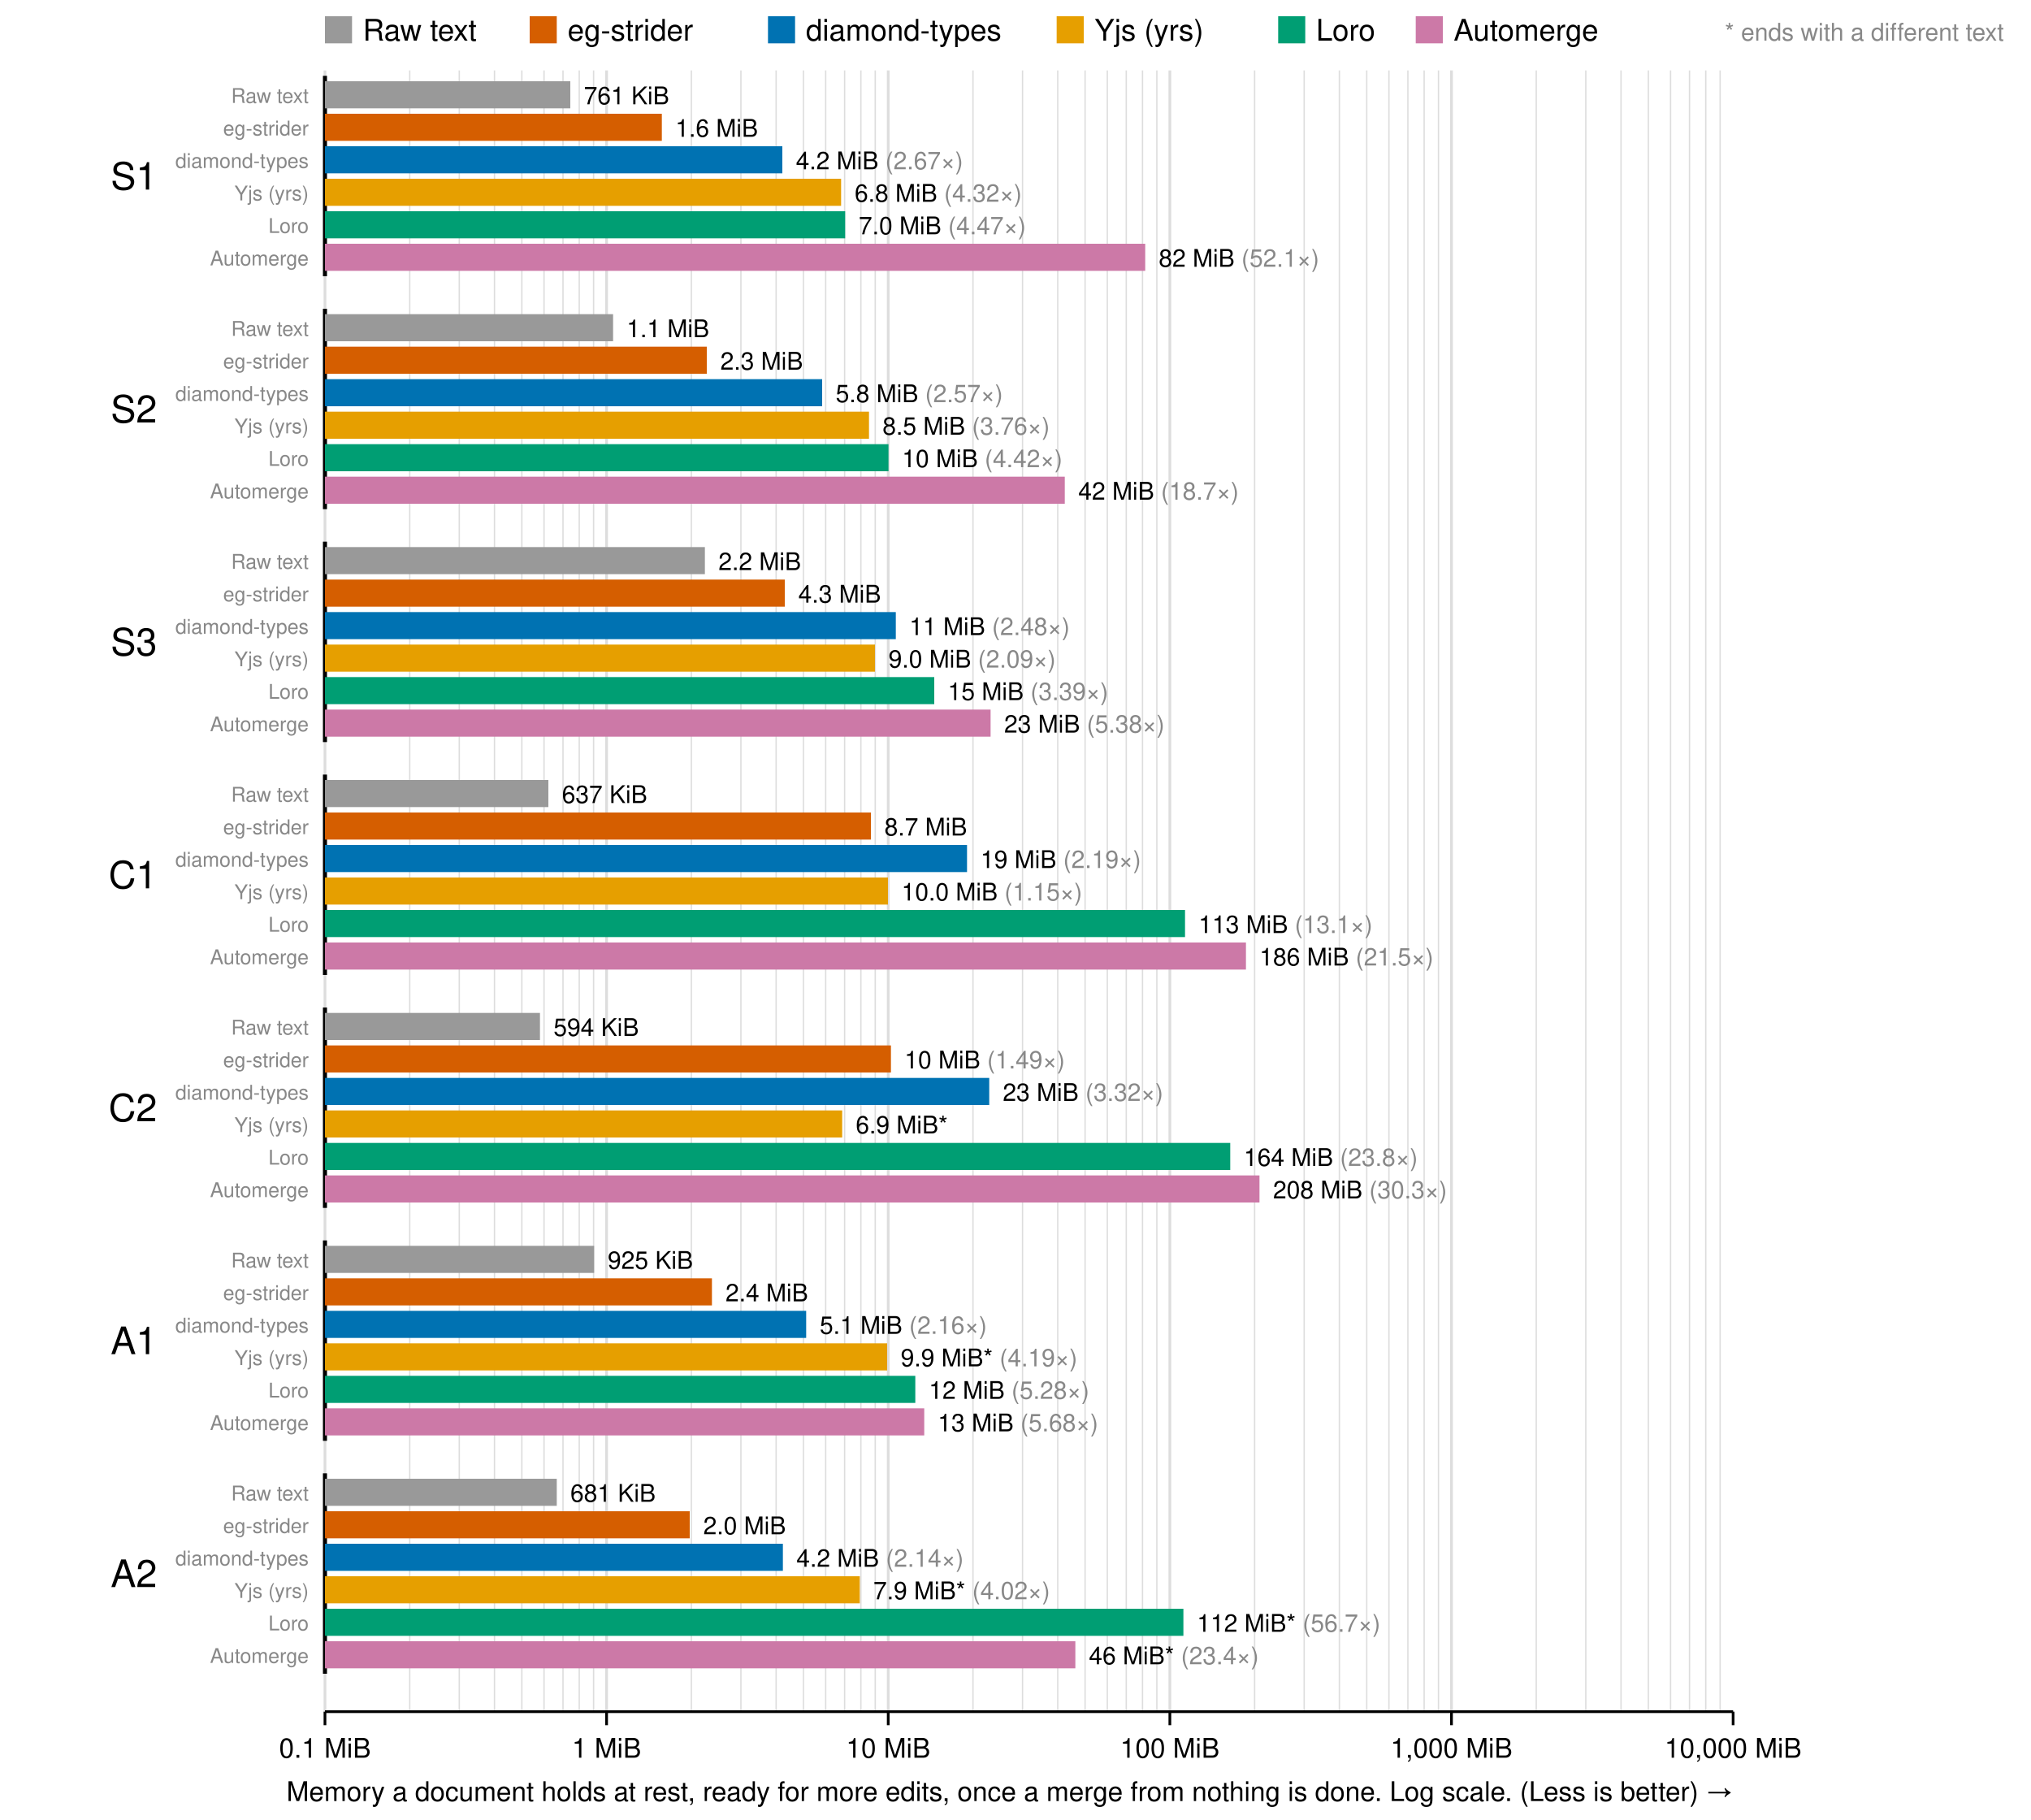
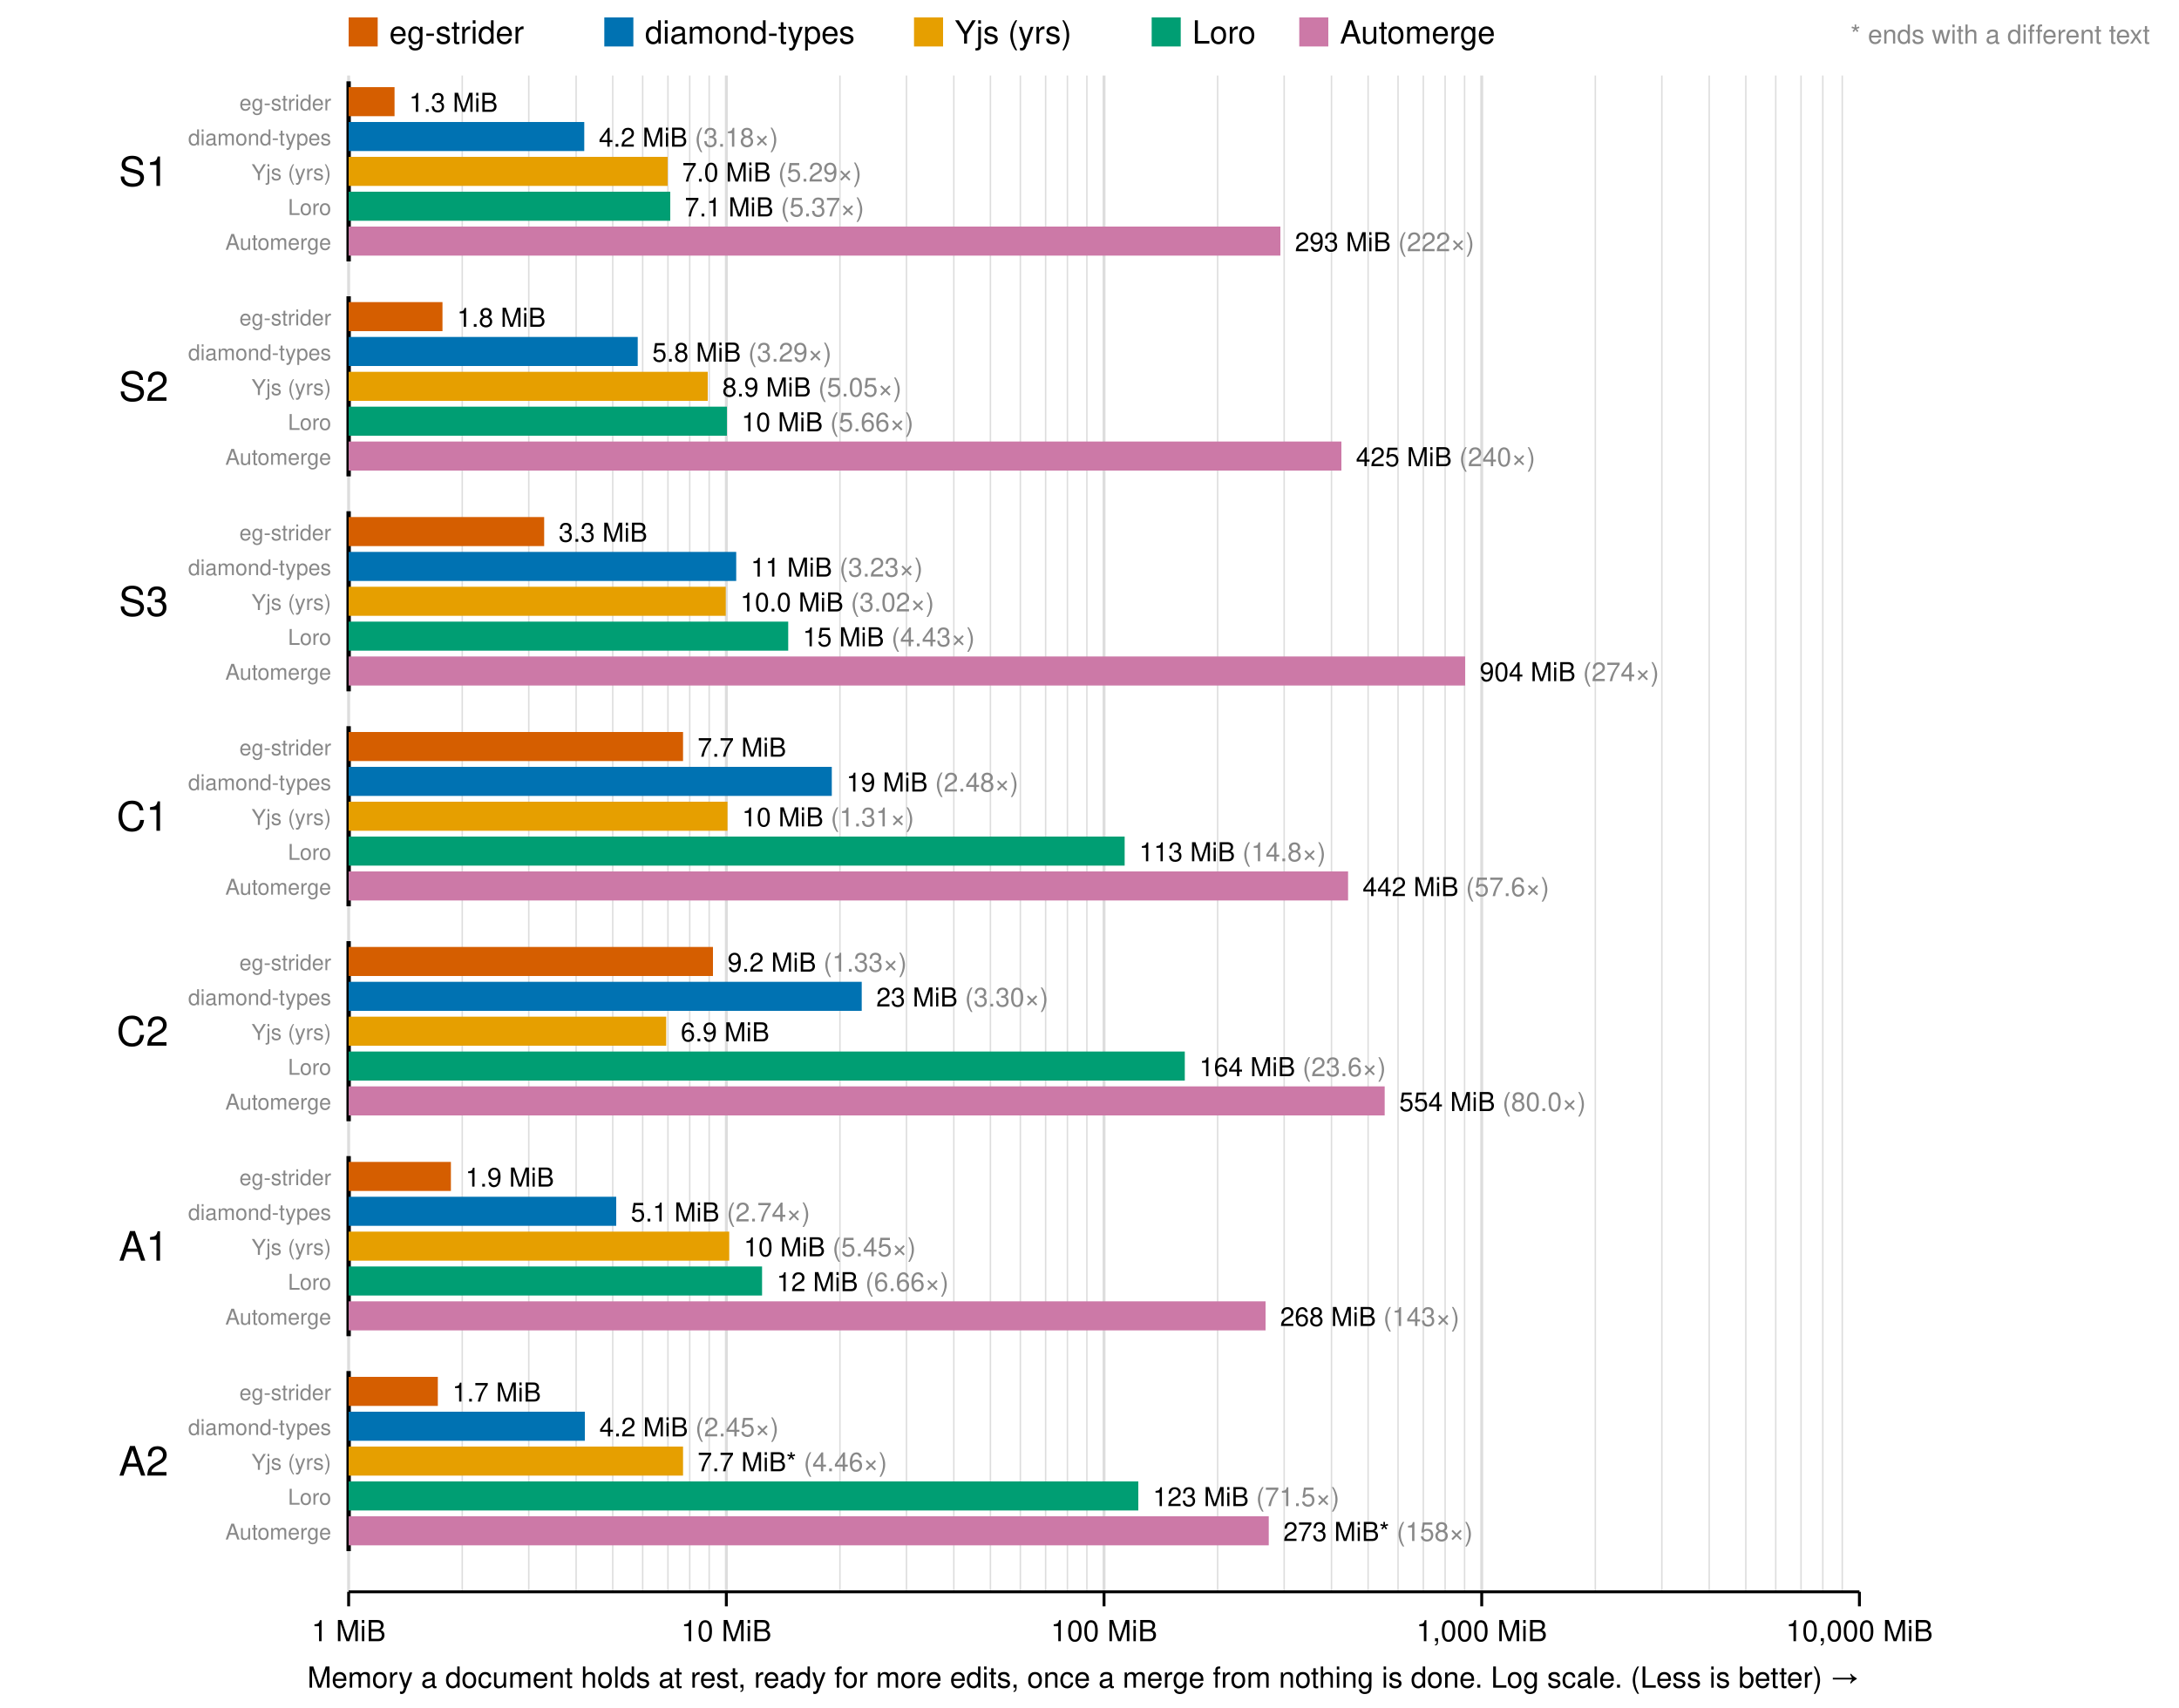
- <svg xmlns="http://www.w3.org/2000/svg" viewBox="0 0 750 672" font-family="Helvetica, Arial, sans-serif">
-   <rect width="750" height="672" fill="white" />
-   <rect x="120" y="6" width="10" height="10" fill="#999999" />
-   <text x="134" y="15" font-size="11">Raw text</text>
-   <rect x="195.6" y="6" width="10" height="10" fill="#d55e00" />
-   <text x="209.6" y="15" font-size="11">eg-strider</text>
-   <rect x="283.6" y="6" width="10" height="10" fill="#0072b2" />
-   <text x="297.6" y="15" font-size="11">diamond-types</text>
-   <rect x="390.2" y="6" width="10" height="10" fill="#e69f00" />
-   <text x="404.2" y="15" font-size="11">Yjs (yrs)</text>
-   <rect x="472" y="6" width="10" height="10" fill="#009e73" />
-   <text x="486" y="15" font-size="11">Loro</text>
-   <rect x="522.8" y="6" width="10" height="10" fill="#cc79a7" />
-   <text x="536.8" y="15" font-size="11">Automerge</text>
+ <svg xmlns="http://www.w3.org/2000/svg" viewBox="0 0 750 588" font-family="Helvetica, Arial, sans-serif">
+   <rect width="750" height="588" fill="white" />
+   <rect x="120" y="6" width="10" height="10" fill="#d55e00" />
+   <text x="134" y="15" font-size="11">eg-strider</text>
+   <rect x="208.0" y="6" width="10" height="10" fill="#0072b2" />
+   <text x="222.0" y="15" font-size="11">diamond-types</text>
+   <rect x="314.6" y="6" width="10" height="10" fill="#e69f00" />
+   <text x="328.6" y="15" font-size="11">Yjs (yrs)</text>
+   <rect x="396.4" y="6" width="10" height="10" fill="#009e73" />
+   <text x="410.4" y="15" font-size="11">Loro</text>
+   <rect x="447.2" y="6" width="10" height="10" fill="#cc79a7" />
+   <text x="461.2" y="15" font-size="11">Automerge</text>
  <text x="740" y="15" font-size="9" fill="#888" text-anchor="end">* ends with a different text</text>
-   <line x1="120.0" y1="26" x2="120.0" y2="632" stroke="#ddd" stroke-width="1" />
-   <line x1="151.3" y1="26" x2="151.3" y2="632" stroke="#ddd" stroke-width="0.5" />
-   <line x1="169.6" y1="26" x2="169.6" y2="632" stroke="#ddd" stroke-width="0.5" />
-   <line x1="182.6" y1="26" x2="182.6" y2="632" stroke="#ddd" stroke-width="0.5" />
-   <line x1="192.7" y1="26" x2="192.7" y2="632" stroke="#ddd" stroke-width="0.5" />
-   <line x1="200.9" y1="26" x2="200.9" y2="632" stroke="#ddd" stroke-width="0.5" />
-   <line x1="207.9" y1="26" x2="207.9" y2="632" stroke="#ddd" stroke-width="0.5" />
-   <line x1="213.9" y1="26" x2="213.9" y2="632" stroke="#ddd" stroke-width="0.5" />
-   <line x1="219.2" y1="26" x2="219.2" y2="632" stroke="#ddd" stroke-width="0.5" />
-   <line x1="224.0" y1="26" x2="224.0" y2="632" stroke="#ddd" stroke-width="1" />
-   <line x1="255.3" y1="26" x2="255.3" y2="632" stroke="#ddd" stroke-width="0.5" />
-   <line x1="273.6" y1="26" x2="273.6" y2="632" stroke="#ddd" stroke-width="0.5" />
-   <line x1="286.6" y1="26" x2="286.6" y2="632" stroke="#ddd" stroke-width="0.5" />
-   <line x1="296.7" y1="26" x2="296.7" y2="632" stroke="#ddd" stroke-width="0.5" />
-   <line x1="304.9" y1="26" x2="304.9" y2="632" stroke="#ddd" stroke-width="0.5" />
-   <line x1="311.9" y1="26" x2="311.9" y2="632" stroke="#ddd" stroke-width="0.5" />
-   <line x1="317.9" y1="26" x2="317.9" y2="632" stroke="#ddd" stroke-width="0.5" />
-   <line x1="323.2" y1="26" x2="323.2" y2="632" stroke="#ddd" stroke-width="0.5" />
-   <line x1="328.0" y1="26" x2="328.0" y2="632" stroke="#ddd" stroke-width="1" />
-   <line x1="359.3" y1="26" x2="359.3" y2="632" stroke="#ddd" stroke-width="0.5" />
-   <line x1="377.6" y1="26" x2="377.6" y2="632" stroke="#ddd" stroke-width="0.5" />
-   <line x1="390.6" y1="26" x2="390.6" y2="632" stroke="#ddd" stroke-width="0.5" />
-   <line x1="400.7" y1="26" x2="400.7" y2="632" stroke="#ddd" stroke-width="0.5" />
-   <line x1="408.9" y1="26" x2="408.9" y2="632" stroke="#ddd" stroke-width="0.5" />
-   <line x1="415.9" y1="26" x2="415.9" y2="632" stroke="#ddd" stroke-width="0.5" />
-   <line x1="421.9" y1="26" x2="421.9" y2="632" stroke="#ddd" stroke-width="0.5" />
-   <line x1="427.2" y1="26" x2="427.2" y2="632" stroke="#ddd" stroke-width="0.5" />
-   <line x1="432.0" y1="26" x2="432.0" y2="632" stroke="#ddd" stroke-width="1" />
-   <line x1="463.3" y1="26" x2="463.3" y2="632" stroke="#ddd" stroke-width="0.5" />
-   <line x1="481.6" y1="26" x2="481.6" y2="632" stroke="#ddd" stroke-width="0.5" />
-   <line x1="494.6" y1="26" x2="494.6" y2="632" stroke="#ddd" stroke-width="0.5" />
-   <line x1="504.7" y1="26" x2="504.7" y2="632" stroke="#ddd" stroke-width="0.5" />
-   <line x1="512.9" y1="26" x2="512.9" y2="632" stroke="#ddd" stroke-width="0.5" />
-   <line x1="519.9" y1="26" x2="519.9" y2="632" stroke="#ddd" stroke-width="0.5" />
-   <line x1="525.9" y1="26" x2="525.9" y2="632" stroke="#ddd" stroke-width="0.5" />
-   <line x1="531.2" y1="26" x2="531.2" y2="632" stroke="#ddd" stroke-width="0.5" />
-   <line x1="536.0" y1="26" x2="536.0" y2="632" stroke="#ddd" stroke-width="1" />
-   <line x1="567.3" y1="26" x2="567.3" y2="632" stroke="#ddd" stroke-width="0.5" />
-   <line x1="585.6" y1="26" x2="585.6" y2="632" stroke="#ddd" stroke-width="0.5" />
-   <line x1="598.6" y1="26" x2="598.6" y2="632" stroke="#ddd" stroke-width="0.5" />
-   <line x1="608.7" y1="26" x2="608.7" y2="632" stroke="#ddd" stroke-width="0.5" />
-   <line x1="616.9" y1="26" x2="616.9" y2="632" stroke="#ddd" stroke-width="0.5" />
-   <line x1="623.9" y1="26" x2="623.9" y2="632" stroke="#ddd" stroke-width="0.5" />
-   <line x1="629.9" y1="26" x2="629.9" y2="632" stroke="#ddd" stroke-width="0.5" />
-   <line x1="635.2" y1="26" x2="635.2" y2="632" stroke="#ddd" stroke-width="0.5" />
-   <line x1="120.0" y1="632" x2="120.0" y2="637" stroke="black" />
-   <text x="120.0" y="649" font-size="10" text-anchor="middle">0.1 MiB</text>
-   <line x1="224.0" y1="632" x2="224.0" y2="637" stroke="black" />
-   <text x="224.0" y="649" font-size="10" text-anchor="middle">1 MiB</text>
-   <line x1="328.0" y1="632" x2="328.0" y2="637" stroke="black" />
-   <text x="328.0" y="649" font-size="10" text-anchor="middle">10 MiB</text>
-   <line x1="432.0" y1="632" x2="432.0" y2="637" stroke="black" />
-   <text x="432.0" y="649" font-size="10" text-anchor="middle">100 MiB</text>
-   <line x1="536.0" y1="632" x2="536.0" y2="637" stroke="black" />
-   <text x="536.0" y="649" font-size="10" text-anchor="middle">1,000 MiB</text>
-   <line x1="640.0" y1="632" x2="640.0" y2="637" stroke="black" />
-   <text x="640.0" y="649" font-size="10" text-anchor="middle">10,000 MiB</text>
-   <line x1="120" y1="632" x2="640" y2="632" stroke="black" />
-   <text x="640" y="665" font-size="10" text-anchor="end">Memory a document holds at rest, ready for more edits, once a merge from nothing is done. Log scale. (Less is better) →</text>
-   <text x="58" y="70.0" font-size="14" text-anchor="end">S1</text>
-   <line x1="120" y1="28" x2="120" y2="102" stroke="black" stroke-width="1.5" />
-   <text x="114" y="38" font-size="7.5" fill="#888" text-anchor="end">Raw text</text>
-   <rect x="120" y="30" width="90.6" height="10" fill="#999999" />
-   <text x="215.6" y="38.5" font-size="9">761 KiB</text>
-   <text x="114" y="50" font-size="7.5" fill="#888" text-anchor="end">eg-strider</text>
-   <rect x="120" y="42" width="124.4" height="10" fill="#d55e00" />
-   <text x="249.4" y="50.5" font-size="9">1.6 MiB</text>
-   <text x="114" y="62" font-size="7.5" fill="#888" text-anchor="end">diamond-types</text>
-   <rect x="120" y="54" width="168.9" height="10" fill="#0072b2" />
-   <text x="293.9" y="62.5" font-size="9">4.2 MiB <tspan fill="#888">(2.67×)</tspan>
-   </text>
-   <text x="114" y="74" font-size="7.5" fill="#888" text-anchor="end">Yjs (yrs)</text>
-   <rect x="120" y="66" width="190.6" height="10" fill="#e69f00" />
-   <text x="315.6" y="74.5" font-size="9">6.8 MiB <tspan fill="#888">(4.32×)</tspan>
-   </text>
-   <text x="114" y="86" font-size="7.5" fill="#888" text-anchor="end">Loro</text>
-   <rect x="120" y="78" width="192.1" height="10" fill="#009e73" />
-   <text x="317.1" y="86.5" font-size="9">7.0 MiB <tspan fill="#888">(4.47×)</tspan>
-   </text>
-   <text x="114" y="98" font-size="7.5" fill="#888" text-anchor="end">Automerge</text>
-   <rect x="120" y="90" width="302.9" height="10" fill="#cc79a7" />
-   <text x="427.9" y="98.5" font-size="9">82 MiB <tspan fill="#888">(52.1×)</tspan>
-   </text>
-   <text x="58" y="156.0" font-size="14" text-anchor="end">S2</text>
-   <line x1="120" y1="114" x2="120" y2="188" stroke="black" stroke-width="1.5" />
-   <text x="114" y="124" font-size="7.5" fill="#888" text-anchor="end">Raw text</text>
-   <rect x="120" y="116" width="106.4" height="10" fill="#999999" />
-   <text x="231.4" y="124.5" font-size="9">1.1 MiB</text>
-   <text x="114" y="136" font-size="7.5" fill="#888" text-anchor="end">eg-strider</text>
-   <rect x="120" y="128" width="141.0" height="10" fill="#d55e00" />
-   <text x="266.0" y="136.5" font-size="9">2.3 MiB</text>
-   <text x="114" y="148" font-size="7.5" fill="#888" text-anchor="end">diamond-types</text>
-   <rect x="120" y="140" width="183.6" height="10" fill="#0072b2" />
-   <text x="308.6" y="148.5" font-size="9">5.8 MiB <tspan fill="#888">(2.57×)</tspan>
-   </text>
-   <text x="114" y="160" font-size="7.5" fill="#888" text-anchor="end">Yjs (yrs)</text>
-   <rect x="120" y="152" width="200.9" height="10" fill="#e69f00" />
-   <text x="325.9" y="160.5" font-size="9">8.5 MiB <tspan fill="#888">(3.76×)</tspan>
-   </text>
-   <text x="114" y="172" font-size="7.5" fill="#888" text-anchor="end">Loro</text>
-   <rect x="120" y="164" width="208.1" height="10" fill="#009e73" />
-   <text x="333.1" y="172.5" font-size="9">10 MiB <tspan fill="#888">(4.42×)</tspan>
-   </text>
-   <text x="114" y="184" font-size="7.5" fill="#888" text-anchor="end">Automerge</text>
-   <rect x="120" y="176" width="273.2" height="10" fill="#cc79a7" />
-   <text x="398.2" y="184.5" font-size="9">42 MiB <tspan fill="#888">(18.7×)</tspan>
-   </text>
-   <text x="58" y="242.0" font-size="14" text-anchor="end">S3</text>
-   <line x1="120" y1="200" x2="120" y2="274" stroke="black" stroke-width="1.5" />
-   <text x="114" y="210" font-size="7.5" fill="#888" text-anchor="end">Raw text</text>
-   <rect x="120" y="202" width="140.3" height="10" fill="#999999" />
-   <text x="265.3" y="210.5" font-size="9">2.2 MiB</text>
-   <text x="114" y="222" font-size="7.5" fill="#888" text-anchor="end">eg-strider</text>
-   <rect x="120" y="214" width="169.8" height="10" fill="#d55e00" />
-   <text x="294.8" y="222.5" font-size="9">4.3 MiB</text>
-   <text x="114" y="234" font-size="7.5" fill="#888" text-anchor="end">diamond-types</text>
-   <rect x="120" y="226" width="210.8" height="10" fill="#0072b2" />
-   <text x="335.8" y="234.5" font-size="9">11 MiB <tspan fill="#888">(2.48×)</tspan>
-   </text>
-   <text x="114" y="246" font-size="7.5" fill="#888" text-anchor="end">Yjs (yrs)</text>
-   <rect x="120" y="238" width="203.1" height="10" fill="#e69f00" />
-   <text x="328.1" y="246.5" font-size="9">9.0 MiB <tspan fill="#888">(2.09×)</tspan>
-   </text>
-   <text x="114" y="258" font-size="7.5" fill="#888" text-anchor="end">Loro</text>
-   <rect x="120" y="250" width="225.0" height="10" fill="#009e73" />
-   <text x="350.0" y="258.5" font-size="9">15 MiB <tspan fill="#888">(3.39×)</tspan>
-   </text>
-   <text x="114" y="270" font-size="7.5" fill="#888" text-anchor="end">Automerge</text>
-   <rect x="120" y="262" width="245.8" height="10" fill="#cc79a7" />
-   <text x="370.8" y="270.5" font-size="9">23 MiB <tspan fill="#888">(5.38×)</tspan>
-   </text>
-   <text x="58" y="328.0" font-size="14" text-anchor="end">C1</text>
-   <line x1="120" y1="286" x2="120" y2="360" stroke="black" stroke-width="1.5" />
-   <text x="114" y="296" font-size="7.5" fill="#888" text-anchor="end">Raw text</text>
-   <rect x="120" y="288" width="82.5" height="10" fill="#999999" />
-   <text x="207.5" y="296.5" font-size="9">637 KiB</text>
-   <text x="114" y="308" font-size="7.5" fill="#888" text-anchor="end">eg-strider</text>
-   <rect x="120" y="300" width="201.6" height="10" fill="#d55e00" />
-   <text x="326.6" y="308.5" font-size="9">8.7 MiB</text>
-   <text x="114" y="320" font-size="7.5" fill="#888" text-anchor="end">diamond-types</text>
-   <rect x="120" y="312" width="237.1" height="10" fill="#0072b2" />
-   <text x="362.1" y="320.5" font-size="9">19 MiB <tspan fill="#888">(2.19×)</tspan>
-   </text>
-   <text x="114" y="332" font-size="7.5" fill="#888" text-anchor="end">Yjs (yrs)</text>
-   <rect x="120" y="324" width="207.9" height="10" fill="#e69f00" />
-   <text x="332.9" y="332.5" font-size="9">10.0 MiB <tspan fill="#888">(1.15×)</tspan>
-   </text>
-   <text x="114" y="344" font-size="7.5" fill="#888" text-anchor="end">Loro</text>
-   <rect x="120" y="336" width="317.6" height="10" fill="#009e73" />
-   <text x="442.6" y="344.5" font-size="9">113 MiB <tspan fill="#888">(13.1×)</tspan>
-   </text>
-   <text x="114" y="356" font-size="7.5" fill="#888" text-anchor="end">Automerge</text>
-   <rect x="120" y="348" width="340.1" height="10" fill="#cc79a7" />
-   <text x="465.1" y="356.5" font-size="9">186 MiB <tspan fill="#888">(21.5×)</tspan>
-   </text>
-   <text x="58" y="414.0" font-size="14" text-anchor="end">C2</text>
-   <line x1="120" y1="372" x2="120" y2="446" stroke="black" stroke-width="1.5" />
-   <text x="114" y="382" font-size="7.5" fill="#888" text-anchor="end">Raw text</text>
-   <rect x="120" y="374" width="79.4" height="10" fill="#999999" />
-   <text x="204.4" y="382.5" font-size="9">594 KiB</text>
-   <text x="114" y="394" font-size="7.5" fill="#888" text-anchor="end">eg-strider</text>
-   <rect x="120" y="386" width="209.0" height="10" fill="#d55e00" />
-   <text x="334.0" y="394.5" font-size="9">10 MiB <tspan fill="#888">(1.49×)</tspan>
-   </text>
-   <text x="114" y="406" font-size="7.5" fill="#888" text-anchor="end">diamond-types</text>
-   <rect x="120" y="398" width="245.3" height="10" fill="#0072b2" />
-   <text x="370.3" y="406.5" font-size="9">23 MiB <tspan fill="#888">(3.32×)</tspan>
-   </text>
-   <text x="114" y="418" font-size="7.5" fill="#888" text-anchor="end">Yjs (yrs)</text>
-   <rect x="120" y="410" width="191.0" height="10" fill="#e69f00" />
-   <text x="316.0" y="418.5" font-size="9">6.9 MiB*</text>
-   <text x="114" y="430" font-size="7.5" fill="#888" text-anchor="end">Loro</text>
-   <rect x="120" y="422" width="334.3" height="10" fill="#009e73" />
-   <text x="459.3" y="430.5" font-size="9">164 MiB <tspan fill="#888">(23.8×)</tspan>
-   </text>
-   <text x="114" y="442" font-size="7.5" fill="#888" text-anchor="end">Automerge</text>
-   <rect x="120" y="434" width="345.1" height="10" fill="#cc79a7" />
-   <text x="470.1" y="442.5" font-size="9">208 MiB <tspan fill="#888">(30.3×)</tspan>
-   </text>
-   <text x="58" y="500.0" font-size="14" text-anchor="end">A1</text>
-   <line x1="120" y1="458" x2="120" y2="532" stroke="black" stroke-width="1.5" />
-   <text x="114" y="468" font-size="7.5" fill="#888" text-anchor="end">Raw text</text>
-   <rect x="120" y="460" width="99.4" height="10" fill="#999999" />
-   <text x="224.4" y="468.5" font-size="9">925 KiB</text>
-   <text x="114" y="480" font-size="7.5" fill="#888" text-anchor="end">eg-strider</text>
-   <rect x="120" y="472" width="142.9" height="10" fill="#d55e00" />
-   <text x="267.9" y="480.5" font-size="9">2.4 MiB</text>
-   <text x="114" y="492" font-size="7.5" fill="#888" text-anchor="end">diamond-types</text>
-   <rect x="120" y="484" width="177.7" height="10" fill="#0072b2" />
-   <text x="302.7" y="492.5" font-size="9">5.1 MiB <tspan fill="#888">(2.16×)</tspan>
-   </text>
-   <text x="114" y="504" font-size="7.5" fill="#888" text-anchor="end">Yjs (yrs)</text>
-   <rect x="120" y="496" width="207.6" height="10" fill="#e69f00" />
-   <text x="332.6" y="504.5" font-size="9">9.9 MiB* <tspan fill="#888">(4.19×)</tspan>
-   </text>
-   <text x="114" y="516" font-size="7.5" fill="#888" text-anchor="end">Loro</text>
-   <rect x="120" y="508" width="218.0" height="10" fill="#009e73" />
-   <text x="343.0" y="516.5" font-size="9">12 MiB <tspan fill="#888">(5.28×)</tspan>
-   </text>
-   <text x="114" y="528" font-size="7.5" fill="#888" text-anchor="end">Automerge</text>
-   <rect x="120" y="520" width="221.3" height="10" fill="#cc79a7" />
-   <text x="346.3" y="528.5" font-size="9">13 MiB <tspan fill="#888">(5.68×)</tspan>
-   </text>
-   <text x="58" y="586.0" font-size="14" text-anchor="end">A2</text>
-   <line x1="120" y1="544" x2="120" y2="618" stroke="black" stroke-width="1.5" />
-   <text x="114" y="554" font-size="7.5" fill="#888" text-anchor="end">Raw text</text>
-   <rect x="120" y="546" width="85.6" height="10" fill="#999999" />
-   <text x="210.6" y="554.5" font-size="9">681 KiB</text>
-   <text x="114" y="566" font-size="7.5" fill="#888" text-anchor="end">eg-strider</text>
-   <rect x="120" y="558" width="134.7" height="10" fill="#d55e00" />
-   <text x="259.7" y="566.5" font-size="9">2.0 MiB</text>
-   <text x="114" y="578" font-size="7.5" fill="#888" text-anchor="end">diamond-types</text>
-   <rect x="120" y="570" width="169.1" height="10" fill="#0072b2" />
-   <text x="294.1" y="578.5" font-size="9">4.2 MiB <tspan fill="#888">(2.14×)</tspan>
-   </text>
-   <text x="114" y="590" font-size="7.5" fill="#888" text-anchor="end">Yjs (yrs)</text>
-   <rect x="120" y="582" width="197.5" height="10" fill="#e69f00" />
-   <text x="322.5" y="590.5" font-size="9">7.9 MiB* <tspan fill="#888">(4.02×)</tspan>
-   </text>
-   <text x="114" y="602" font-size="7.5" fill="#888" text-anchor="end">Loro</text>
-   <rect x="120" y="594" width="317.0" height="10" fill="#009e73" />
-   <text x="442.0" y="602.5" font-size="9">112 MiB* <tspan fill="#888">(56.7×)</tspan>
-   </text>
-   <text x="114" y="614" font-size="7.5" fill="#888" text-anchor="end">Automerge</text>
-   <rect x="120" y="606" width="277.1" height="10" fill="#cc79a7" />
-   <text x="402.1" y="614.5" font-size="9">46 MiB* <tspan fill="#888">(23.4×)</tspan>
+   <line x1="120.0" y1="26" x2="120.0" y2="548" stroke="#ddd" stroke-width="1" />
+   <line x1="159.1" y1="26" x2="159.1" y2="548" stroke="#ddd" stroke-width="0.5" />
+   <line x1="182.0" y1="26" x2="182.0" y2="548" stroke="#ddd" stroke-width="0.5" />
+   <line x1="198.3" y1="26" x2="198.3" y2="548" stroke="#ddd" stroke-width="0.5" />
+   <line x1="210.9" y1="26" x2="210.9" y2="548" stroke="#ddd" stroke-width="0.5" />
+   <line x1="221.2" y1="26" x2="221.2" y2="548" stroke="#ddd" stroke-width="0.5" />
+   <line x1="229.9" y1="26" x2="229.9" y2="548" stroke="#ddd" stroke-width="0.5" />
+   <line x1="237.4" y1="26" x2="237.4" y2="548" stroke="#ddd" stroke-width="0.5" />
+   <line x1="244.1" y1="26" x2="244.1" y2="548" stroke="#ddd" stroke-width="0.5" />
+   <line x1="250.0" y1="26" x2="250.0" y2="548" stroke="#ddd" stroke-width="1" />
+   <line x1="289.1" y1="26" x2="289.1" y2="548" stroke="#ddd" stroke-width="0.5" />
+   <line x1="312.0" y1="26" x2="312.0" y2="548" stroke="#ddd" stroke-width="0.5" />
+   <line x1="328.3" y1="26" x2="328.3" y2="548" stroke="#ddd" stroke-width="0.5" />
+   <line x1="340.9" y1="26" x2="340.9" y2="548" stroke="#ddd" stroke-width="0.5" />
+   <line x1="351.2" y1="26" x2="351.2" y2="548" stroke="#ddd" stroke-width="0.5" />
+   <line x1="359.9" y1="26" x2="359.9" y2="548" stroke="#ddd" stroke-width="0.5" />
+   <line x1="367.4" y1="26" x2="367.4" y2="548" stroke="#ddd" stroke-width="0.5" />
+   <line x1="374.1" y1="26" x2="374.1" y2="548" stroke="#ddd" stroke-width="0.5" />
+   <line x1="380.0" y1="26" x2="380.0" y2="548" stroke="#ddd" stroke-width="1" />
+   <line x1="419.1" y1="26" x2="419.1" y2="548" stroke="#ddd" stroke-width="0.5" />
+   <line x1="442.0" y1="26" x2="442.0" y2="548" stroke="#ddd" stroke-width="0.5" />
+   <line x1="458.3" y1="26" x2="458.3" y2="548" stroke="#ddd" stroke-width="0.5" />
+   <line x1="470.9" y1="26" x2="470.9" y2="548" stroke="#ddd" stroke-width="0.5" />
+   <line x1="481.2" y1="26" x2="481.2" y2="548" stroke="#ddd" stroke-width="0.5" />
+   <line x1="489.9" y1="26" x2="489.9" y2="548" stroke="#ddd" stroke-width="0.5" />
+   <line x1="497.4" y1="26" x2="497.4" y2="548" stroke="#ddd" stroke-width="0.5" />
+   <line x1="504.1" y1="26" x2="504.1" y2="548" stroke="#ddd" stroke-width="0.5" />
+   <line x1="510.0" y1="26" x2="510.0" y2="548" stroke="#ddd" stroke-width="1" />
+   <line x1="549.1" y1="26" x2="549.1" y2="548" stroke="#ddd" stroke-width="0.5" />
+   <line x1="572.0" y1="26" x2="572.0" y2="548" stroke="#ddd" stroke-width="0.5" />
+   <line x1="588.3" y1="26" x2="588.3" y2="548" stroke="#ddd" stroke-width="0.5" />
+   <line x1="600.9" y1="26" x2="600.9" y2="548" stroke="#ddd" stroke-width="0.5" />
+   <line x1="611.2" y1="26" x2="611.2" y2="548" stroke="#ddd" stroke-width="0.5" />
+   <line x1="619.9" y1="26" x2="619.9" y2="548" stroke="#ddd" stroke-width="0.5" />
+   <line x1="627.4" y1="26" x2="627.4" y2="548" stroke="#ddd" stroke-width="0.5" />
+   <line x1="634.1" y1="26" x2="634.1" y2="548" stroke="#ddd" stroke-width="0.5" />
+   <line x1="120.0" y1="548" x2="120.0" y2="553" stroke="black" />
+   <text x="120.0" y="565" font-size="10" text-anchor="middle">1 MiB</text>
+   <line x1="250.0" y1="548" x2="250.0" y2="553" stroke="black" />
+   <text x="250.0" y="565" font-size="10" text-anchor="middle">10 MiB</text>
+   <line x1="380.0" y1="548" x2="380.0" y2="553" stroke="black" />
+   <text x="380.0" y="565" font-size="10" text-anchor="middle">100 MiB</text>
+   <line x1="510.0" y1="548" x2="510.0" y2="553" stroke="black" />
+   <text x="510.0" y="565" font-size="10" text-anchor="middle">1,000 MiB</text>
+   <line x1="640.0" y1="548" x2="640.0" y2="553" stroke="black" />
+   <text x="640.0" y="565" font-size="10" text-anchor="middle">10,000 MiB</text>
+   <line x1="120" y1="548" x2="640" y2="548" stroke="black" />
+   <text x="640" y="581" font-size="10" text-anchor="end">Memory a document holds at rest, ready for more edits, once a merge from nothing is done. Log scale. (Less is better) →</text>
+   <text x="58" y="64.0" font-size="14" text-anchor="end">S1</text>
+   <line x1="120" y1="28" x2="120" y2="90" stroke="black" stroke-width="1.5" />
+   <text x="114" y="38" font-size="7.5" fill="#888" text-anchor="end">eg-strider</text>
+   <rect x="120" y="30" width="15.8" height="10" fill="#d55e00" />
+   <text x="140.8" y="38.5" font-size="9">1.3 MiB</text>
+   <text x="114" y="50" font-size="7.5" fill="#888" text-anchor="end">diamond-types</text>
+   <rect x="120" y="42" width="81.1" height="10" fill="#0072b2" />
+   <text x="206.1" y="50.5" font-size="9">4.2 MiB <tspan fill="#888">(3.18×)</tspan>
+   </text>
+   <text x="114" y="62" font-size="7.5" fill="#888" text-anchor="end">Yjs (yrs)</text>
+   <rect x="120" y="54" width="109.8" height="10" fill="#e69f00" />
+   <text x="234.8" y="62.5" font-size="9">7.0 MiB <tspan fill="#888">(5.29×)</tspan>
+   </text>
+   <text x="114" y="74" font-size="7.5" fill="#888" text-anchor="end">Loro</text>
+   <rect x="120" y="66" width="110.7" height="10" fill="#009e73" />
+   <text x="235.7" y="74.5" font-size="9">7.1 MiB <tspan fill="#888">(5.37×)</tspan>
+   </text>
+   <text x="114" y="86" font-size="7.5" fill="#888" text-anchor="end">Automerge</text>
+   <rect x="120" y="78" width="320.7" height="10" fill="#cc79a7" />
+   <text x="445.7" y="86.5" font-size="9">293 MiB <tspan fill="#888">(222×)</tspan>
+   </text>
+   <text x="58" y="138.0" font-size="14" text-anchor="end">S2</text>
+   <line x1="120" y1="102" x2="120" y2="164" stroke="black" stroke-width="1.5" />
+   <text x="114" y="112" font-size="7.5" fill="#888" text-anchor="end">eg-strider</text>
+   <rect x="120" y="104" width="32.3" height="10" fill="#d55e00" />
+   <text x="157.3" y="112.5" font-size="9">1.8 MiB</text>
+   <text x="114" y="124" font-size="7.5" fill="#888" text-anchor="end">diamond-types</text>
+   <rect x="120" y="116" width="99.5" height="10" fill="#0072b2" />
+   <text x="224.5" y="124.5" font-size="9">5.8 MiB <tspan fill="#888">(3.29×)</tspan>
+   </text>
+   <text x="114" y="136" font-size="7.5" fill="#888" text-anchor="end">Yjs (yrs)</text>
+   <rect x="120" y="128" width="123.6" height="10" fill="#e69f00" />
+   <text x="248.6" y="136.5" font-size="9">8.9 MiB <tspan fill="#888">(5.05×)</tspan>
+   </text>
+   <text x="114" y="148" font-size="7.5" fill="#888" text-anchor="end">Loro</text>
+   <rect x="120" y="140" width="130.2" height="10" fill="#009e73" />
+   <text x="255.2" y="148.5" font-size="9">10 MiB <tspan fill="#888">(5.66×)</tspan>
+   </text>
+   <text x="114" y="160" font-size="7.5" fill="#888" text-anchor="end">Automerge</text>
+   <rect x="120" y="152" width="341.7" height="10" fill="#cc79a7" />
+   <text x="466.7" y="160.5" font-size="9">425 MiB <tspan fill="#888">(240×)</tspan>
+   </text>
+   <text x="58" y="212.0" font-size="14" text-anchor="end">S3</text>
+   <line x1="120" y1="176" x2="120" y2="238" stroke="black" stroke-width="1.5" />
+   <text x="114" y="186" font-size="7.5" fill="#888" text-anchor="end">eg-strider</text>
+   <rect x="120" y="178" width="67.3" height="10" fill="#d55e00" />
+   <text x="192.3" y="186.5" font-size="9">3.3 MiB</text>
+   <text x="114" y="198" font-size="7.5" fill="#888" text-anchor="end">diamond-types</text>
+   <rect x="120" y="190" width="133.4" height="10" fill="#0072b2" />
+   <text x="258.4" y="198.5" font-size="9">11 MiB <tspan fill="#888">(3.23×)</tspan>
+   </text>
+   <text x="114" y="210" font-size="7.5" fill="#888" text-anchor="end">Yjs (yrs)</text>
+   <rect x="120" y="202" width="129.8" height="10" fill="#e69f00" />
+   <text x="254.8" y="210.5" font-size="9">10.0 MiB <tspan fill="#888">(3.02×)</tspan>
+   </text>
+   <text x="114" y="222" font-size="7.5" fill="#888" text-anchor="end">Loro</text>
+   <rect x="120" y="214" width="151.3" height="10" fill="#009e73" />
+   <text x="276.3" y="222.5" font-size="9">15 MiB <tspan fill="#888">(4.43×)</tspan>
+   </text>
+   <text x="114" y="234" font-size="7.5" fill="#888" text-anchor="end">Automerge</text>
+   <rect x="120" y="226" width="384.3" height="10" fill="#cc79a7" />
+   <text x="509.3" y="234.5" font-size="9">904 MiB <tspan fill="#888">(274×)</tspan>
+   </text>
+   <text x="58" y="286.0" font-size="14" text-anchor="end">C1</text>
+   <line x1="120" y1="250" x2="120" y2="312" stroke="black" stroke-width="1.5" />
+   <text x="114" y="260" font-size="7.5" fill="#888" text-anchor="end">eg-strider</text>
+   <rect x="120" y="252" width="115.1" height="10" fill="#d55e00" />
+   <text x="240.1" y="260.5" font-size="9">7.7 MiB</text>
+   <text x="114" y="272" font-size="7.5" fill="#888" text-anchor="end">diamond-types</text>
+   <rect x="120" y="264" width="166.3" height="10" fill="#0072b2" />
+   <text x="291.3" y="272.5" font-size="9">19 MiB <tspan fill="#888">(2.48×)</tspan>
+   </text>
+   <text x="114" y="284" font-size="7.5" fill="#888" text-anchor="end">Yjs (yrs)</text>
+   <rect x="120" y="276" width="130.4" height="10" fill="#e69f00" />
+   <text x="255.4" y="284.5" font-size="9">10 MiB <tspan fill="#888">(1.31×)</tspan>
+   </text>
+   <text x="114" y="296" font-size="7.5" fill="#888" text-anchor="end">Loro</text>
+   <rect x="120" y="288" width="267.1" height="10" fill="#009e73" />
+   <text x="392.1" y="296.5" font-size="9">113 MiB <tspan fill="#888">(14.8×)</tspan>
+   </text>
+   <text x="114" y="308" font-size="7.5" fill="#888" text-anchor="end">Automerge</text>
+   <rect x="120" y="300" width="344.0" height="10" fill="#cc79a7" />
+   <text x="469.0" y="308.5" font-size="9">442 MiB <tspan fill="#888">(57.6×)</tspan>
+   </text>
+   <text x="58" y="360.0" font-size="14" text-anchor="end">C2</text>
+   <line x1="120" y1="324" x2="120" y2="386" stroke="black" stroke-width="1.5" />
+   <text x="114" y="334" font-size="7.5" fill="#888" text-anchor="end">eg-strider</text>
+   <rect x="120" y="326" width="125.4" height="10" fill="#d55e00" />
+   <text x="250.4" y="334.5" font-size="9">9.2 MiB <tspan fill="#888">(1.33×)</tspan>
+   </text>
+   <text x="114" y="346" font-size="7.5" fill="#888" text-anchor="end">diamond-types</text>
+   <rect x="120" y="338" width="176.6" height="10" fill="#0072b2" />
+   <text x="301.6" y="346.5" font-size="9">23 MiB <tspan fill="#888">(3.30×)</tspan>
+   </text>
+   <text x="114" y="358" font-size="7.5" fill="#888" text-anchor="end">Yjs (yrs)</text>
+   <rect x="120" y="350" width="109.3" height="10" fill="#e69f00" />
+   <text x="234.3" y="358.5" font-size="9">6.9 MiB</text>
+   <text x="114" y="370" font-size="7.5" fill="#888" text-anchor="end">Loro</text>
+   <rect x="120" y="362" width="287.8" height="10" fill="#009e73" />
+   <text x="412.8" y="370.5" font-size="9">164 MiB <tspan fill="#888">(23.6×)</tspan>
+   </text>
+   <text x="114" y="382" font-size="7.5" fill="#888" text-anchor="end">Automerge</text>
+   <rect x="120" y="374" width="356.6" height="10" fill="#cc79a7" />
+   <text x="481.6" y="382.5" font-size="9">554 MiB <tspan fill="#888">(80.0×)</tspan>
+   </text>
+   <text x="58" y="434.0" font-size="14" text-anchor="end">A1</text>
+   <line x1="120" y1="398" x2="120" y2="460" stroke="black" stroke-width="1.5" />
+   <text x="114" y="408" font-size="7.5" fill="#888" text-anchor="end">eg-strider</text>
+   <rect x="120" y="400" width="35.2" height="10" fill="#d55e00" />
+   <text x="160.2" y="408.5" font-size="9">1.9 MiB</text>
+   <text x="114" y="420" font-size="7.5" fill="#888" text-anchor="end">diamond-types</text>
+   <rect x="120" y="412" width="92.1" height="10" fill="#0072b2" />
+   <text x="217.1" y="420.5" font-size="9">5.1 MiB <tspan fill="#888">(2.74×)</tspan>
+   </text>
+   <text x="114" y="432" font-size="7.5" fill="#888" text-anchor="end">Yjs (yrs)</text>
+   <rect x="120" y="424" width="131.0" height="10" fill="#e69f00" />
+   <text x="256.0" y="432.5" font-size="9">10 MiB <tspan fill="#888">(5.45×)</tspan>
+   </text>
+   <text x="114" y="444" font-size="7.5" fill="#888" text-anchor="end">Loro</text>
+   <rect x="120" y="436" width="142.3" height="10" fill="#009e73" />
+   <text x="267.3" y="444.5" font-size="9">12 MiB <tspan fill="#888">(6.66×)</tspan>
+   </text>
+   <text x="114" y="456" font-size="7.5" fill="#888" text-anchor="end">Automerge</text>
+   <rect x="120" y="448" width="315.6" height="10" fill="#cc79a7" />
+   <text x="440.6" y="456.5" font-size="9">268 MiB <tspan fill="#888">(143×)</tspan>
+   </text>
+   <text x="58" y="508.0" font-size="14" text-anchor="end">A2</text>
+   <line x1="120" y1="472" x2="120" y2="534" stroke="black" stroke-width="1.5" />
+   <text x="114" y="482" font-size="7.5" fill="#888" text-anchor="end">eg-strider</text>
+   <rect x="120" y="474" width="30.7" height="10" fill="#d55e00" />
+   <text x="155.7" y="482.5" font-size="9">1.7 MiB</text>
+   <text x="114" y="494" font-size="7.5" fill="#888" text-anchor="end">diamond-types</text>
+   <rect x="120" y="486" width="81.3" height="10" fill="#0072b2" />
+   <text x="206.3" y="494.5" font-size="9">4.2 MiB <tspan fill="#888">(2.45×)</tspan>
+   </text>
+   <text x="114" y="506" font-size="7.5" fill="#888" text-anchor="end">Yjs (yrs)</text>
+   <rect x="120" y="498" width="115.1" height="10" fill="#e69f00" />
+   <text x="240.1" y="506.5" font-size="9">7.7 MiB* <tspan fill="#888">(4.46×)</tspan>
+   </text>
+   <text x="114" y="518" font-size="7.5" fill="#888" text-anchor="end">Loro</text>
+   <rect x="120" y="510" width="271.8" height="10" fill="#009e73" />
+   <text x="396.8" y="518.5" font-size="9">123 MiB <tspan fill="#888">(71.5×)</tspan>
+   </text>
+   <text x="114" y="530" font-size="7.5" fill="#888" text-anchor="end">Automerge</text>
+   <rect x="120" y="522" width="316.7" height="10" fill="#cc79a7" />
+   <text x="441.7" y="530.5" font-size="9">273 MiB* <tspan fill="#888">(158×)</tspan>
  </text>
</svg>
